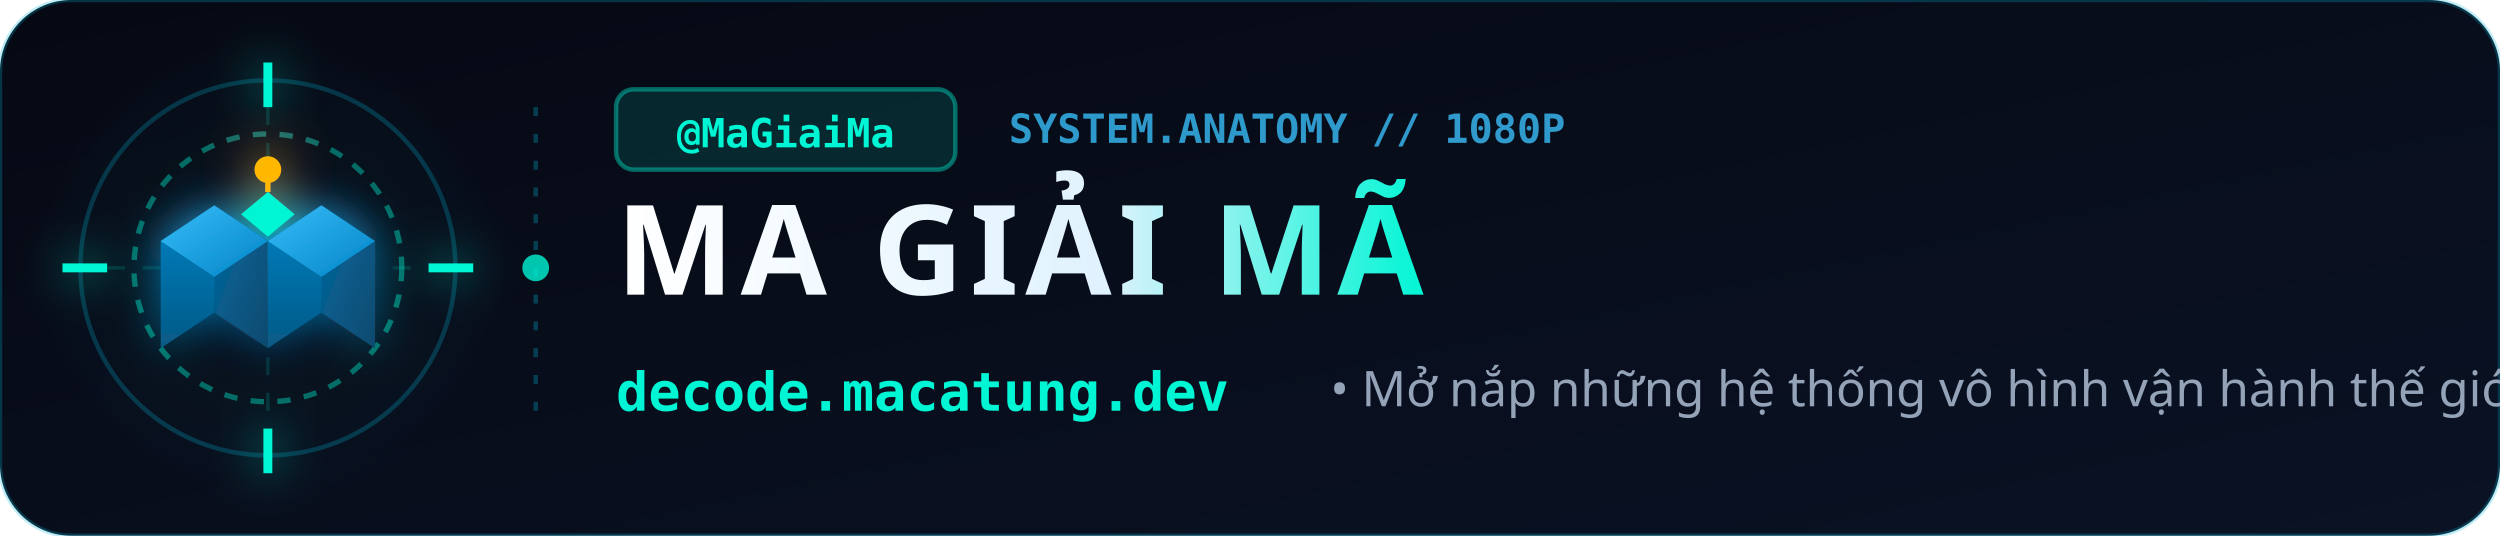
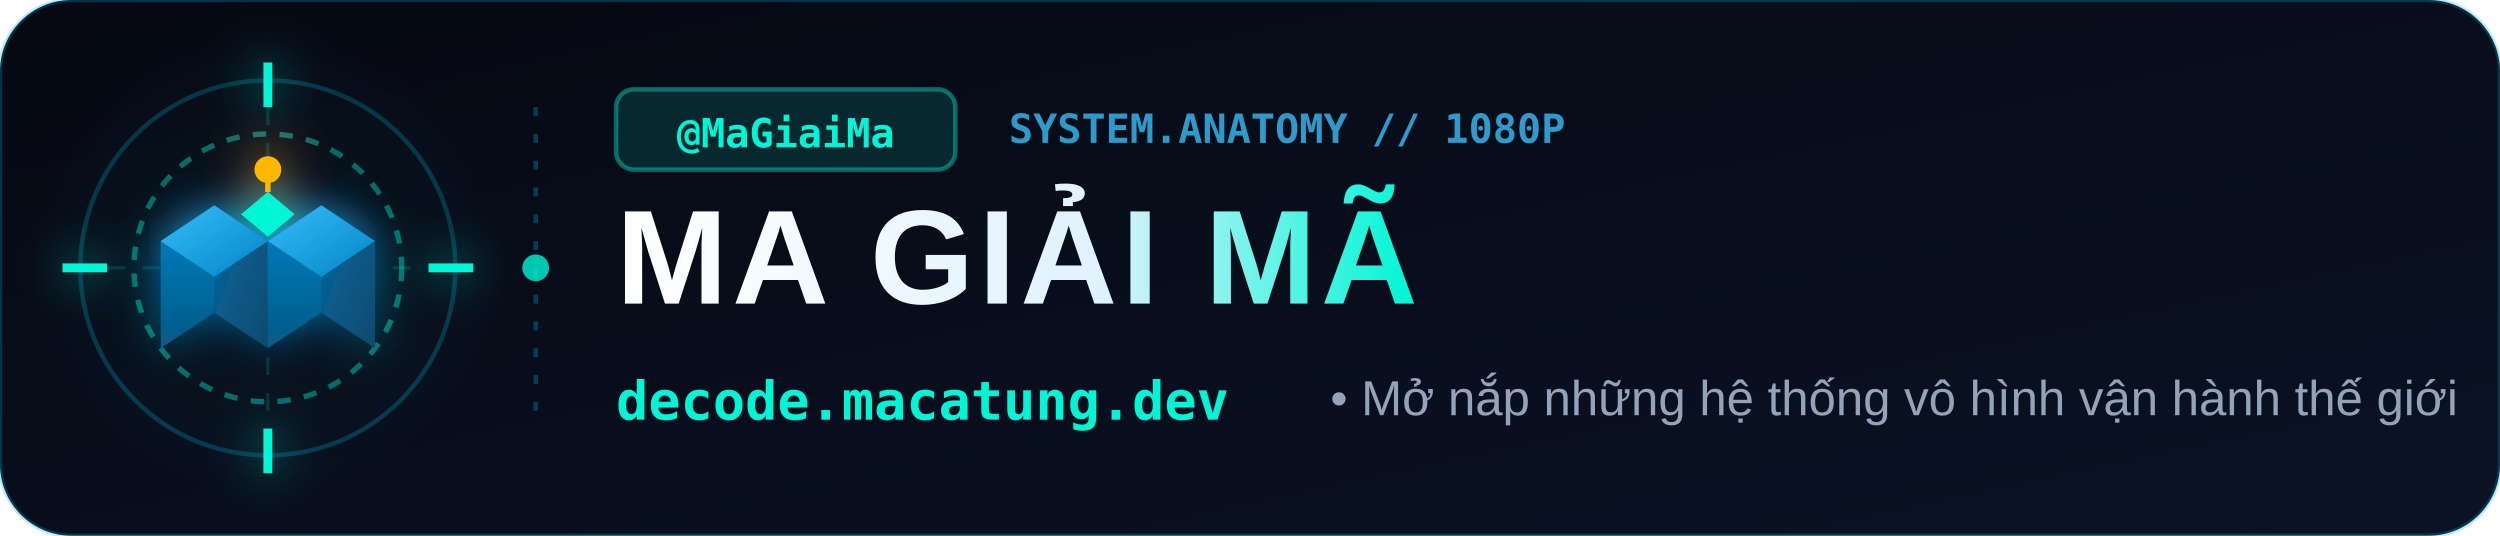
<svg xmlns="http://www.w3.org/2000/svg" viewBox="0 0 560 120" width="560" height="120">
  <defs>
    <linearGradient id="hBgGrad" x1="0%" y1="0%" x2="100%" y2="100%">
      <stop offset="0%" stop-color="#060913" />
      <stop offset="100%" stop-color="#0a1224" />
    </linearGradient>
    <linearGradient id="textCyan" x1="0%" y1="0%" x2="100%" y2="0%">
      <stop offset="0%" stop-color="#ffffff" />
      <stop offset="60%" stop-color="#e0f2fe" />
      <stop offset="100%" stop-color="#00f5d4" />
    </linearGradient>
    <linearGradient id="hIsoTop" x1="0%" y1="0%" x2="100%" y2="100%">
      <stop offset="0%" stop-color="#38bdf8" />
      <stop offset="100%" stop-color="#0284c7" />
    </linearGradient>
    <linearGradient id="hIsoLeft" x1="0%" y1="0%" x2="0%" y2="100%">
      <stop offset="0%" stop-color="#0284c7" />
      <stop offset="100%" stop-color="#075985" />
    </linearGradient>
    <linearGradient id="hIsoRight" x1="0%" y1="0%" x2="100%" y2="100%">
      <stop offset="0%" stop-color="#0369a1" />
      <stop offset="100%" stop-color="#0c4a6e" />
    </linearGradient>
    <filter id="hGlow" x="-20%" y="-20%" width="140%" height="140%">
      <feGaussianBlur stdDeviation="5" result="blur" />
      <feComposite in="SourceGraphic" in2="blur" operator="over" />
    </filter>
  </defs>
  <rect width="560" height="120" rx="16" fill="url(#hBgGrad)" stroke="#00b4d8" stroke-width="1" stroke-opacity="0.25" />
  <line x1="16" y1="60" x2="104" y2="60" stroke="#00f5d4" stroke-width="0.75" stroke-opacity="0.15" stroke-dasharray="4 4" />
  <line x1="60" y1="16" x2="60" y2="104" stroke="#00f5d4" stroke-width="0.75" stroke-opacity="0.15" stroke-dasharray="4 4" />
  <g transform="translate(60, 60)" filter="url(#hGlow)">
    <circle cx="0" cy="0" r="42" fill="none" stroke="#00b4d8" stroke-width="1" stroke-opacity="0.25" />
    <circle cx="0" cy="0" r="30" fill="none" stroke="#00f5d4" stroke-width="1.2" stroke-opacity="0.4" stroke-dasharray="3 3" />
    <line x1="0" y1="-46" x2="0" y2="-36" stroke="#00f5d4" stroke-width="2" />
    <line x1="0" y1="36" x2="0" y2="46" stroke="#00f5d4" stroke-width="2" />
    <line x1="-46" y1="0" x2="-36" y2="0" stroke="#00f5d4" stroke-width="2" />
    <line x1="36" y1="0" x2="46" y2="0" stroke="#00f5d4" stroke-width="2" />
    <g transform="translate(0, -2)">
      <polygon points="-24,-4 -12,-12 -12,12 -24,20" fill="url(#hIsoLeft)" />
      <polygon points="-12,-12 0,-4 0,20 -12,12" fill="url(#hIsoRight)" />
      <polygon points="-24,-4 -12,-12 0,-4 -12,4" fill="url(#hIsoTop)" />
      <polygon points="0,-4 12,-12 12,12 0,20" fill="url(#hIsoLeft)" />
      <polygon points="12,-12 24,-4 24,20 12,12" fill="url(#hIsoRight)" />
      <polygon points="0,-4 12,-12 24,-4 12,4" fill="url(#hIsoTop)" />
      <polygon points="-6,-10 0,-15 6,-10 0,-5" fill="#00f5d4" />
      <circle cx="0" cy="-20" r="3" fill="#ffb703" />
      <line x1="0" y1="-20" x2="0" y2="-15" stroke="#ffb703" stroke-width="1.2" />
    </g>
  </g>
  <line x1="120" y1="24" x2="120" y2="96" stroke="#00b4d8" stroke-width="1" stroke-opacity="0.3" stroke-dasharray="2 4" />
  <circle cx="120" cy="60" r="3" fill="#00f5d4" opacity="0.8" />
  <g transform="translate(138, 0)">
    <g transform="translate(0, 32)">
      <rect x="0" y="-12" width="76" height="18" rx="4" fill="#00f5d4" fill-opacity="0.12" stroke="#00f5d4" stroke-width="1" stroke-opacity="0.4" />
      <text x="38" y="1" font-family="'JetBrains Mono', monospace" font-size="9" font-weight="700" fill="#00f5d4" text-anchor="middle">@MaGiaiMa</text>
      <text x="88" y="0" font-family="'JetBrains Mono', monospace" font-size="9" font-weight="600" fill="#38bdf8" opacity="0.8">SYSTEM.ANATOMY // 1080P</text>
    </g>
-     <text x="0" y="66" font-family="'Space Grotesk', 'Syne', sans-serif" font-size="28" font-weight="800" fill="url(#textCyan)" letter-spacing="1.5">
+     <text x="0" y="68" font-family="'Be Vietnam Pro', 'Plus Jakarta Sans', 'Segoe UI', Arial, sans-serif" font-size="30" font-weight="900" fill="url(#textCyan)" letter-spacing="1">
      MA GIẢI MÃ
    </text>
-     <g transform="translate(0, 92)">
+     <g transform="translate(0, 94)">
      <text x="0" y="0" font-family="'JetBrains Mono', monospace" font-size="12" font-weight="700" fill="#00f5d4">
        decode.macatung.dev
      </text>
-       <text x="160" y="-1" font-family="'Plus Jakarta Sans', sans-serif" font-size="11" font-weight="500" fill="#94a3b8">
+       <text x="160" y="-1" font-family="'Be Vietnam Pro', 'Plus Jakarta Sans', 'Segoe UI', Arial, sans-serif" font-size="11" font-weight="500" fill="#94a3b8">
        • Mở nắp những hệ thống vô hình vận hành thế giới
      </text>
    </g>
  </g>
</svg>
